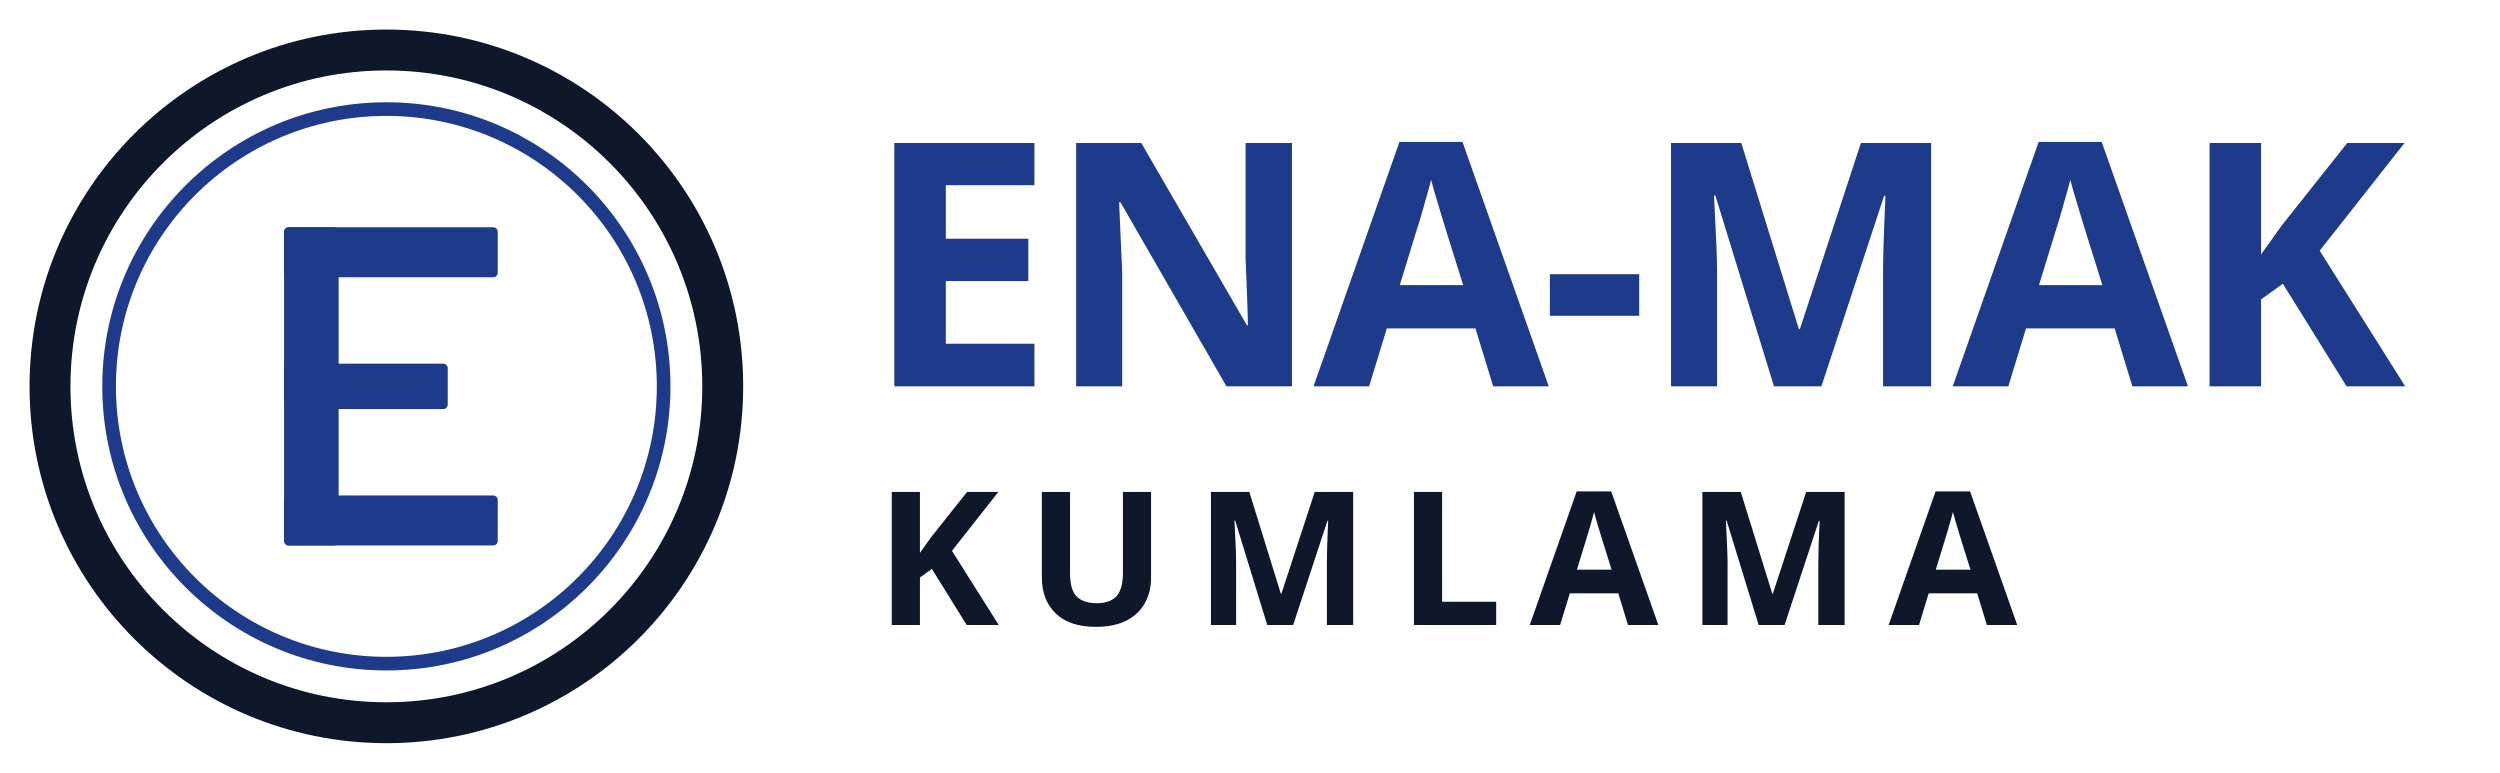
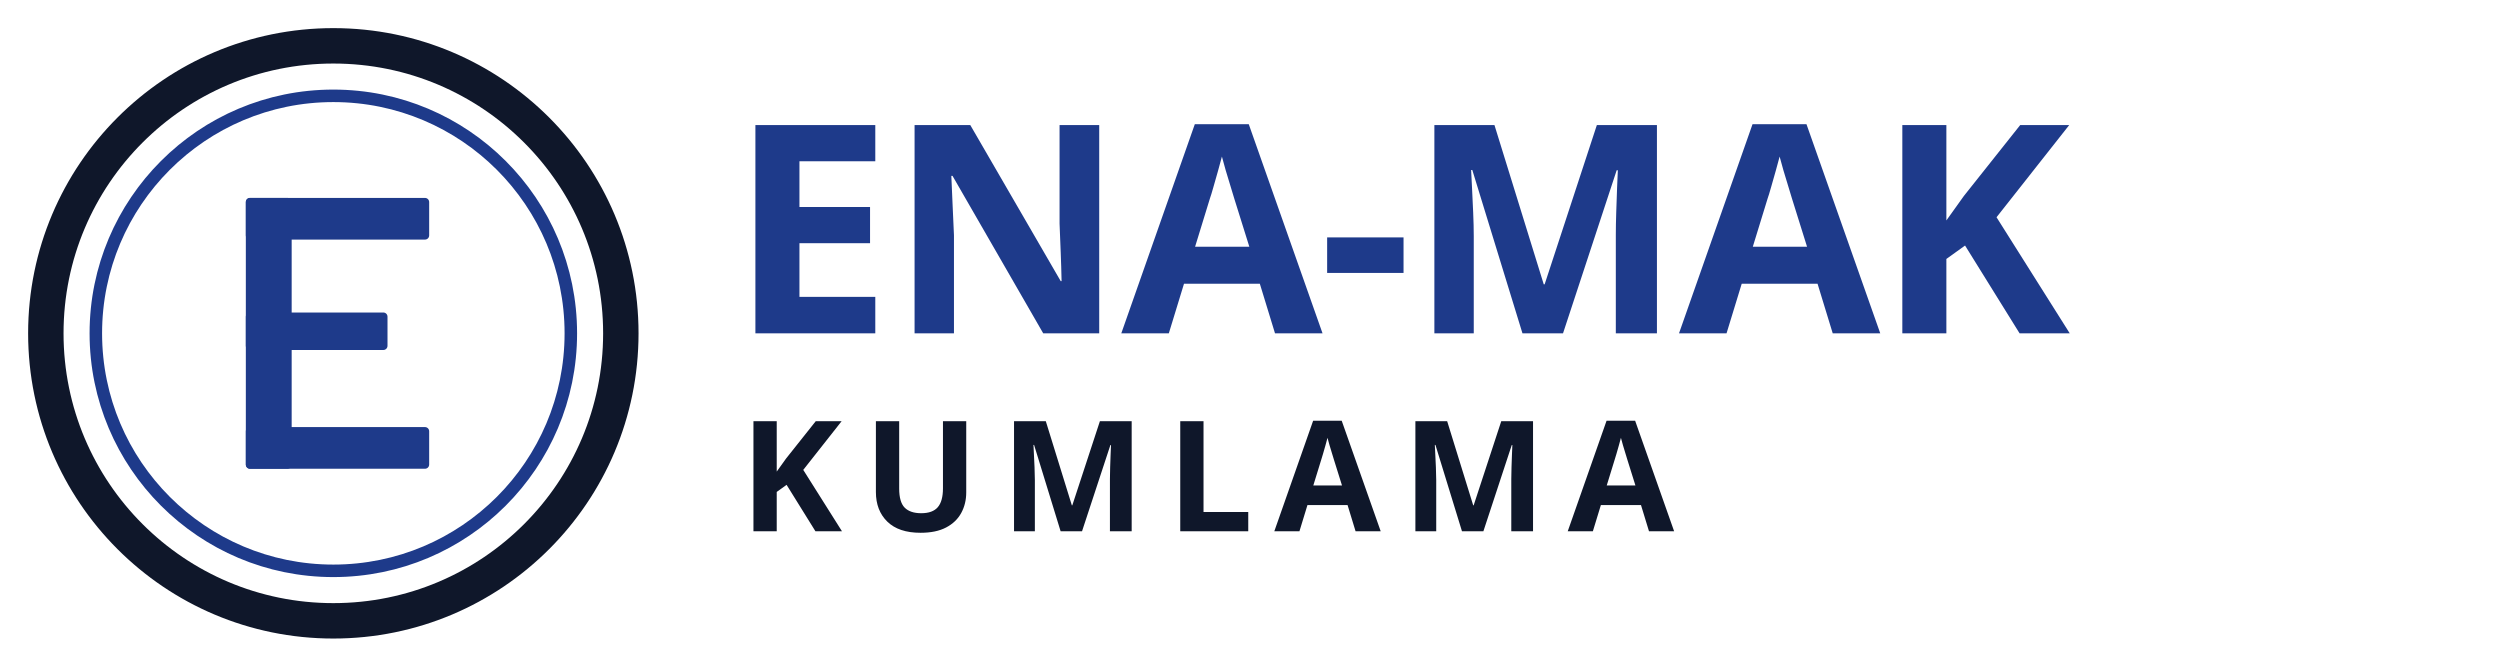
- <svg xmlns="http://www.w3.org/2000/svg" viewBox="0 0 1100 340" width="1100" height="340">
-   <g transform="translate(170, 170)">
-     <circle r="148" fill="none" stroke="#0f172a" stroke-width="18" />
-     <circle r="122" fill="none" stroke="#1e3a8a" stroke-width="6" />
+ <svg xmlns="http://www.w3.org/2000/svg" viewBox="0 0 1200 320" preserveAspectRatio="xMidYMid meet">
+   <g transform="translate(160, 160)">
+     <circle r="138" fill="none" stroke="#0f172a" stroke-width="17" />
+     <circle r="114" fill="none" stroke="#1e3a8a" stroke-width="6" />
    <g fill="#1e3a8a">
-       <rect x="-45" y="-70" width="24" height="140" rx="2" />
-       <rect x="-45" y="-70" width="94" height="22" rx="2" />
-       <rect x="-45" y="-10" width="72" height="20" rx="2" />
-       <rect x="-45" y="48" width="94" height="22" rx="2" />
+       <rect x="-42" y="-65" width="22" height="130" rx="2" />
+       <rect x="-42" y="-65" width="88" height="20" rx="2" />
+       <rect x="-42" y="-10" width="68" height="18" rx="2" />
+       <rect x="-42" y="45" width="88" height="20" rx="2" />
    </g>
  </g>
-   <g>
-     <text x="380" y="170" font-family="'Archivo', Arial Black, sans-serif" font-size="150" font-weight="900" fill="#1e3a8a" letter-spacing="-4">ENA-MAK</text>
-     <text x="385" y="275" font-family="'Archivo', Arial Black, sans-serif" font-size="82" font-weight="900" fill="#0f172a" letter-spacing="12">KUMLAMA</text>
-   </g>
+   <text x="350" y="160" font-family="'Archivo', 'Arial Black', sans-serif" font-size="140" font-weight="900" fill="#1e3a8a" letter-spacing="-2">ENA-MAK</text>
+   <text x="355" y="255" font-family="'Archivo', 'Arial Black', sans-serif" font-size="74" font-weight="900" fill="#0f172a" letter-spacing="10">KUMLAMA</text>
</svg>
